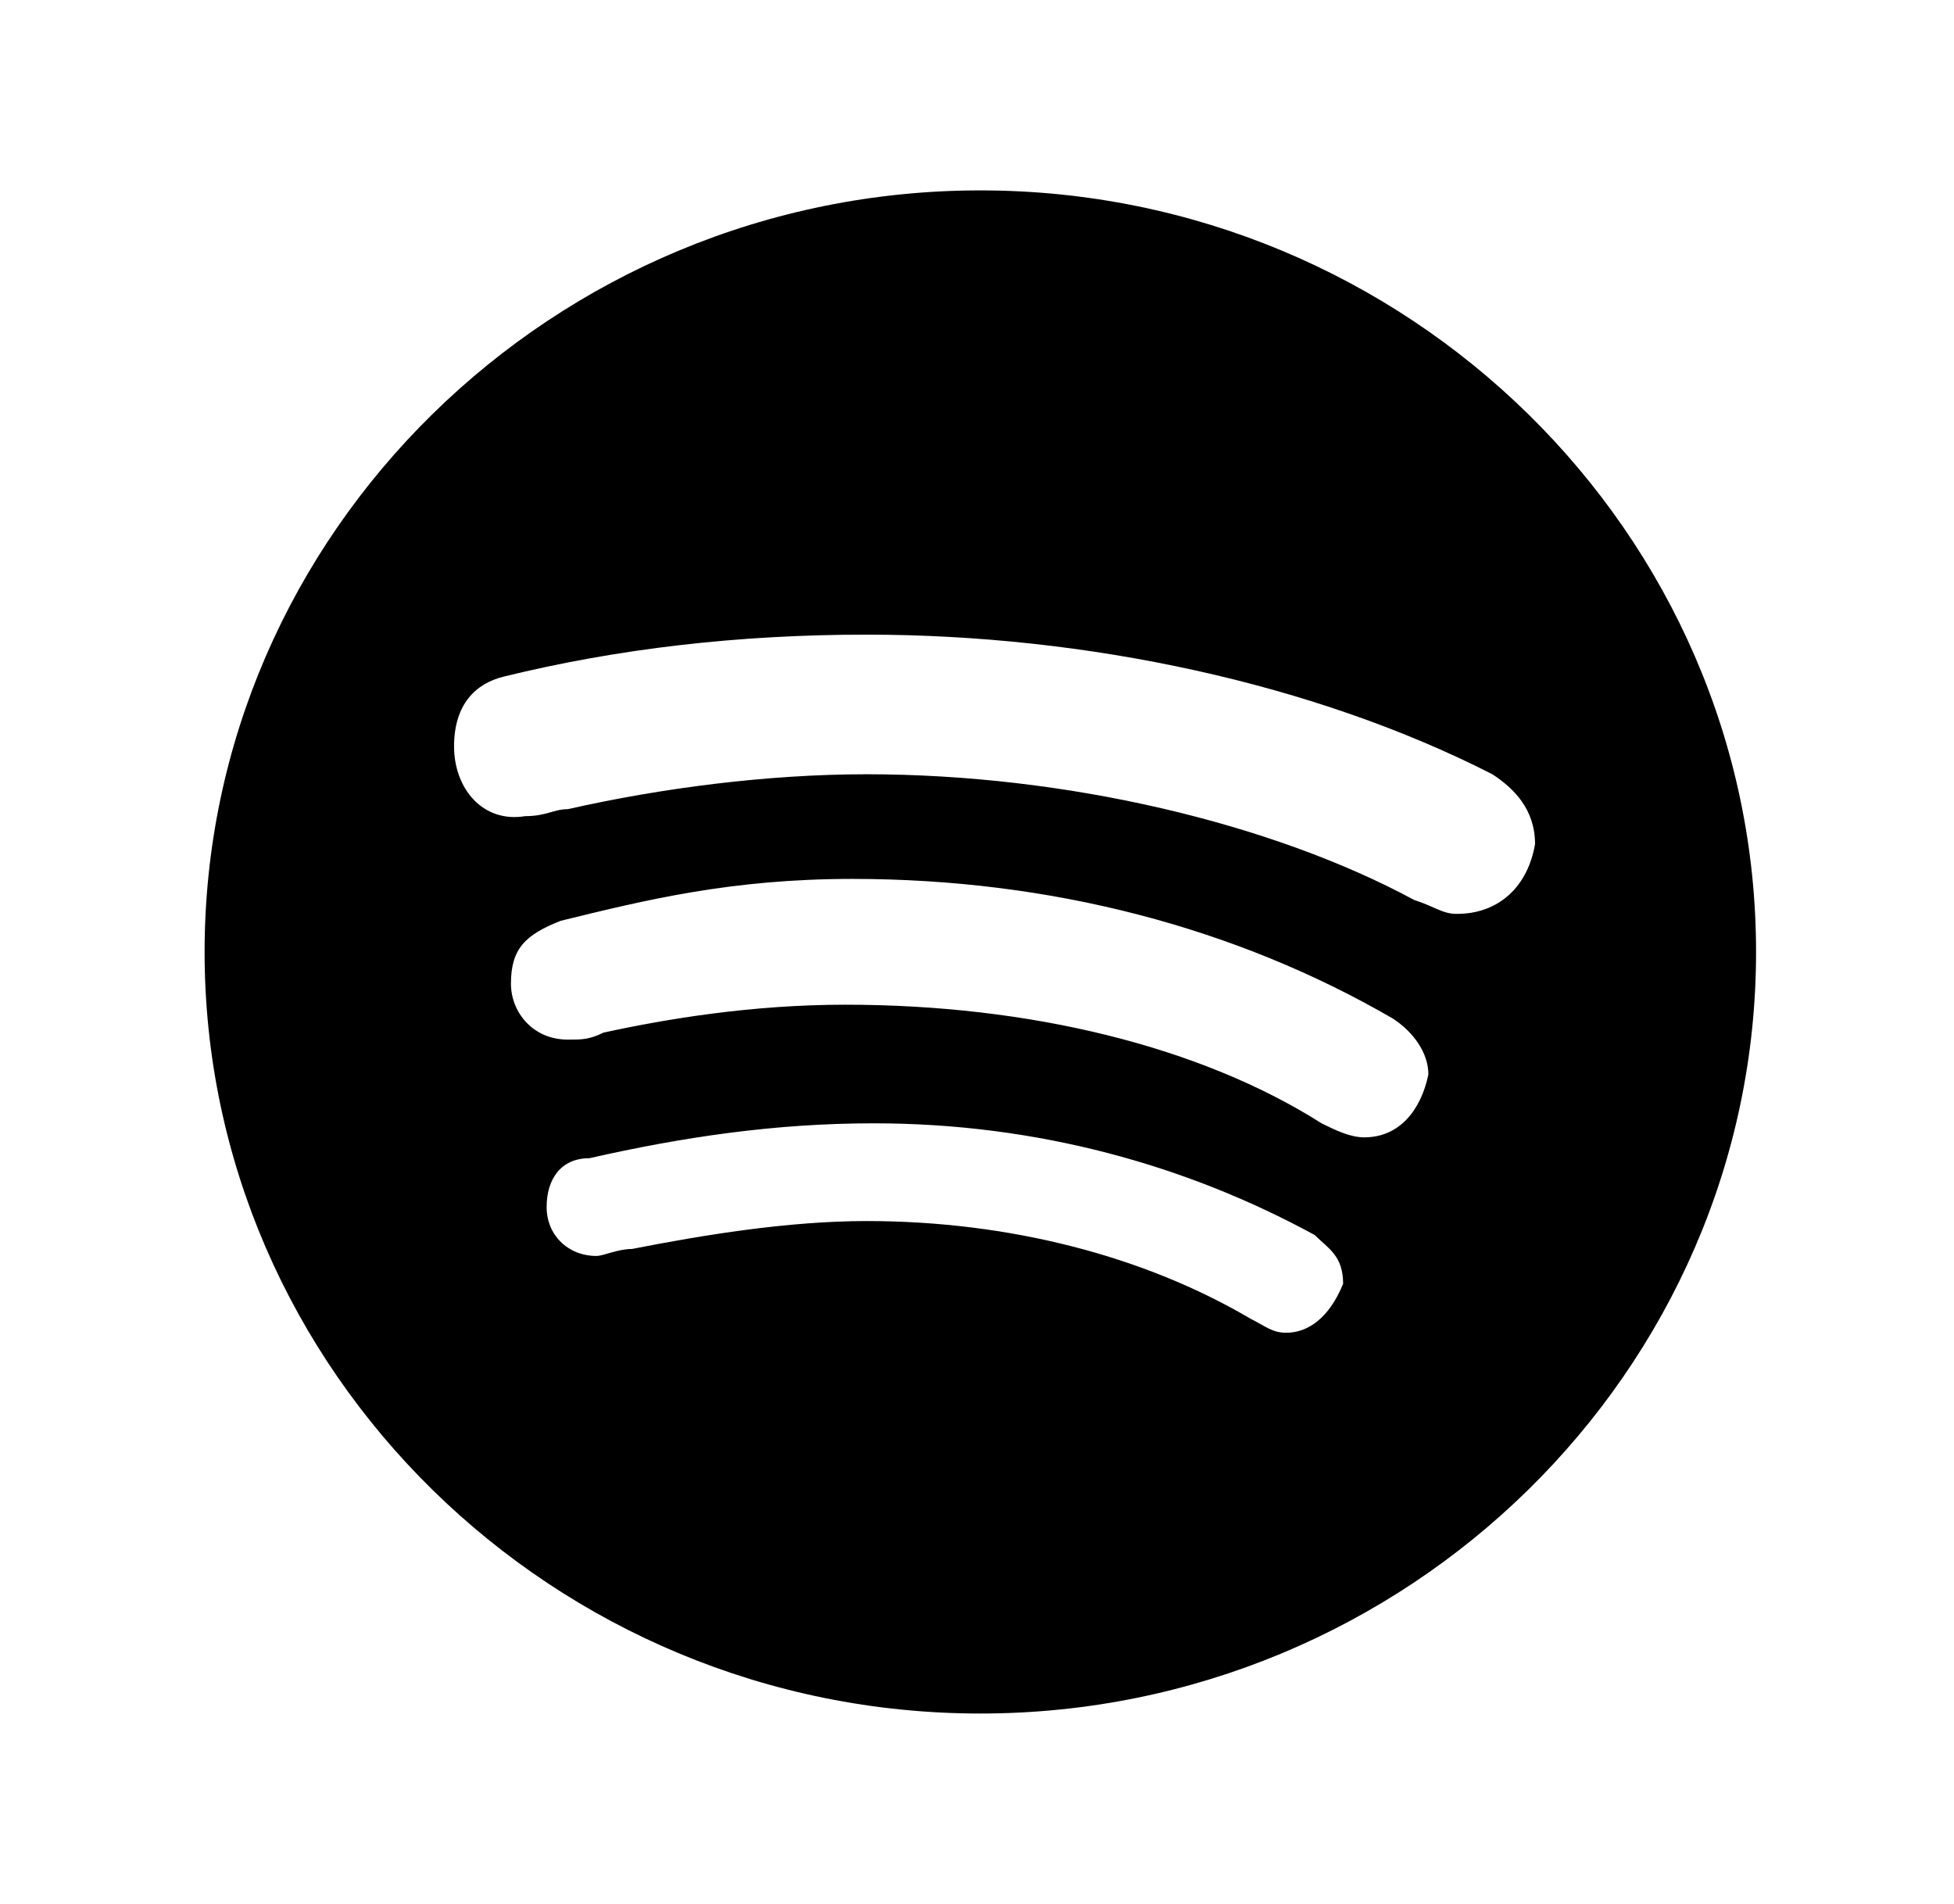
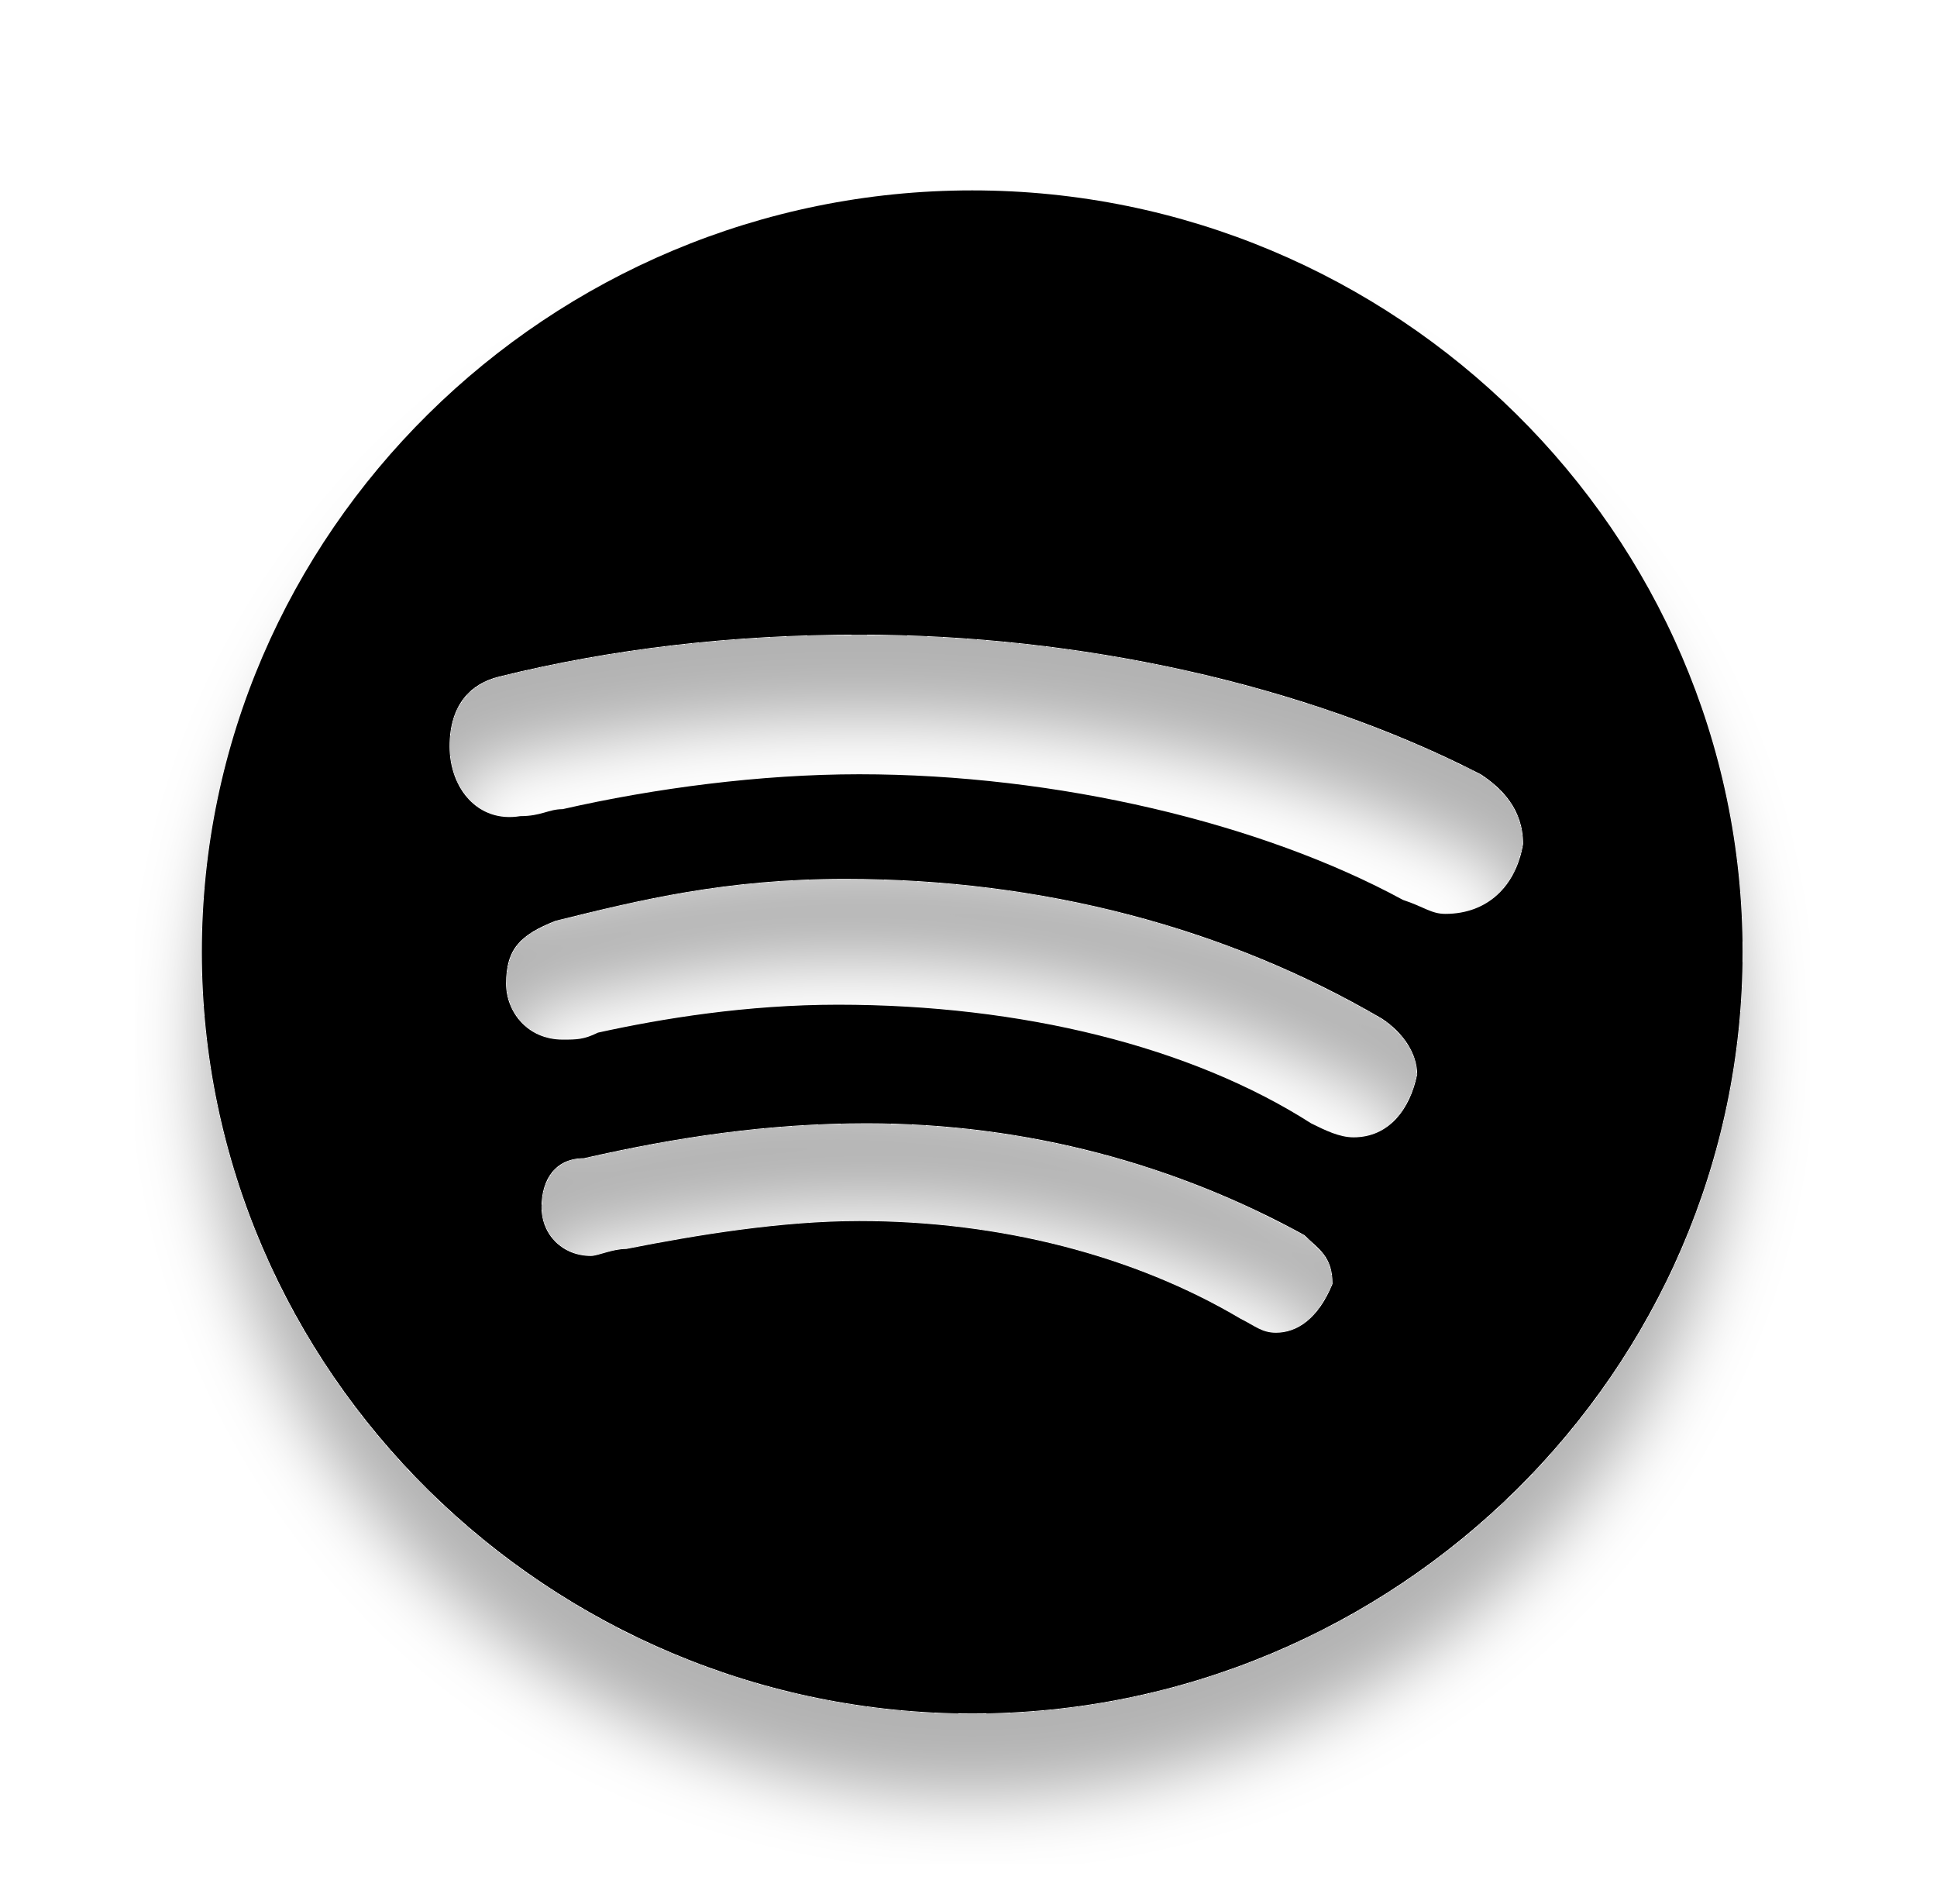
- <svg xmlns="http://www.w3.org/2000/svg" width="117" height="114" viewBox="0 0 117 114" fill="none">
-   <path d="M58.699 11.4C33.153 11.4 12.251 31.92 12.251 57C12.251 82.08 33.153 102.6 58.699 102.6C84.246 102.6 105.148 82.08 105.148 57C105.148 31.92 84.246 11.4 58.699 11.4ZM77.012 79.8C76.16 79.8 75.734 79.382 74.883 78.964C68.496 75.198 60.406 73.112 51.891 73.112C47.207 73.112 42.098 73.948 37.84 74.784C36.989 74.784 36.137 75.202 35.711 75.202C34.008 75.202 32.731 73.948 32.731 72.276C32.731 70.604 33.582 69.35 35.285 69.35C40.821 68.096 46.359 67.26 52.32 67.26C62.113 67.26 71.055 69.768 78.719 73.948C79.57 74.784 80.422 75.202 80.422 76.874C79.562 78.964 78.285 79.8 77.012 79.8ZM81.691 68.1C80.84 68.1 79.988 67.682 79.137 67.264C71.898 62.666 61.676 60.158 50.609 60.158C45.074 60.158 39.961 60.994 36.133 61.83C35.282 62.248 34.856 62.248 34.004 62.248C31.875 62.248 30.594 60.576 30.594 58.9C30.594 56.81 31.446 55.974 33.575 55.134C38.684 53.88 43.797 52.626 51.035 52.626C62.957 52.626 74.027 55.552 83.398 60.986C84.676 61.822 85.527 63.076 85.527 64.334C85.098 66.424 83.824 68.1 81.691 68.1ZM87.227 54.72C86.375 54.72 85.949 54.302 84.672 53.884C76.156 49.286 63.809 46.36 51.887 46.36C45.926 46.36 39.539 47.196 34 48.45C33.149 48.45 32.723 48.868 31.446 48.868C28.891 49.29 27.188 47.196 27.188 44.692C27.188 42.188 28.465 40.926 30.168 40.512C36.985 38.836 44.223 38 51.887 38C65.086 38 78.711 40.926 89.359 46.36C90.637 47.196 91.914 48.45 91.914 50.54C91.488 53.048 89.781 54.72 87.227 54.72Z" fill="black" />
+ <svg xmlns="http://www.w3.org/2000/svg" width="116" height="114" viewBox="0 0 116 114" fill="none">
+   <g filter="url(#filter0_d_528_806)">
+     <path d="M58.223 11.4C32.849 11.4 12.088 31.92 12.088 57C12.088 82.08 32.849 102.6 58.223 102.6C83.597 102.6 104.358 82.08 104.358 57C104.358 31.92 83.597 11.4 58.223 11.4ZM76.412 79.8C75.566 79.8 75.143 79.382 74.297 78.964C67.953 75.198 59.918 73.112 51.46 73.112C46.808 73.112 41.733 73.948 37.504 74.784C36.659 74.784 35.813 75.202 35.39 75.202C33.698 75.202 32.429 73.948 32.429 72.276C32.429 70.604 33.275 69.35 34.967 69.35C40.465 68.096 45.966 67.26 51.887 67.26C61.614 67.26 70.495 69.768 78.107 73.948C78.953 74.784 79.799 75.202 79.799 76.874C78.945 78.964 77.676 79.8 76.412 79.8ZM81.06 68.1C80.214 68.1 79.368 67.682 78.522 67.264C71.333 62.666 61.179 60.158 50.188 60.158C44.69 60.158 39.611 60.994 35.809 61.83C34.963 62.248 34.54 62.248 33.694 62.248C31.58 62.248 30.307 60.576 30.307 58.9C30.307 56.81 31.153 55.974 33.268 55.134C38.343 53.88 43.421 52.626 50.611 52.626C62.452 52.626 73.447 55.552 82.755 60.986C84.024 61.822 84.87 63.076 84.87 64.334C84.443 66.424 83.178 68.1 81.06 68.1ZM86.557 54.72C85.712 54.72 85.289 54.302 84.02 53.884C75.562 49.286 63.298 46.36 51.456 46.36C45.536 46.36 39.192 47.196 33.691 48.45C32.845 48.45 32.422 48.868 31.153 48.868C28.616 49.29 26.924 47.196 26.924 44.692C26.924 42.188 28.193 40.926 29.884 40.512C36.655 38.836 43.844 38 51.456 38C64.566 38 78.099 40.926 88.676 46.36C89.944 47.196 91.213 48.45 91.213 50.54C90.79 53.048 89.095 54.72 86.557 54.72Z" fill="black" />
+   </g>
+   <defs>
+     <filter id="filter0_d_528_806" x="8.088" y="11.4" width="100.27" height="100.2" filterUnits="userSpaceOnUse" color-interpolation-filters="sRGB">
+       <feFlood flood-opacity="0" result="BackgroundImageFix" />
+       <feColorMatrix in="SourceAlpha" type="matrix" values="0 0 0 0 0 0 0 0 0 0 0 0 0 0 0 0 0 0 127 0" result="hardAlpha" />
+       <feOffset dy="5" />
+       <feGaussianBlur stdDeviation="2" />
+       <feComposite in2="hardAlpha" operator="out" />
+       <feColorMatrix type="matrix" values="0 0 0 0 0 0 0 0 0 0 0 0 0 0 0 0 0 0 0.3 0" />
+       <feBlend mode="normal" in2="BackgroundImageFix" result="effect1_dropShadow_528_806" />
+       <feBlend mode="normal" in="SourceGraphic" in2="effect1_dropShadow_528_806" result="shape" />
+     </filter>
+   </defs>
</svg>
